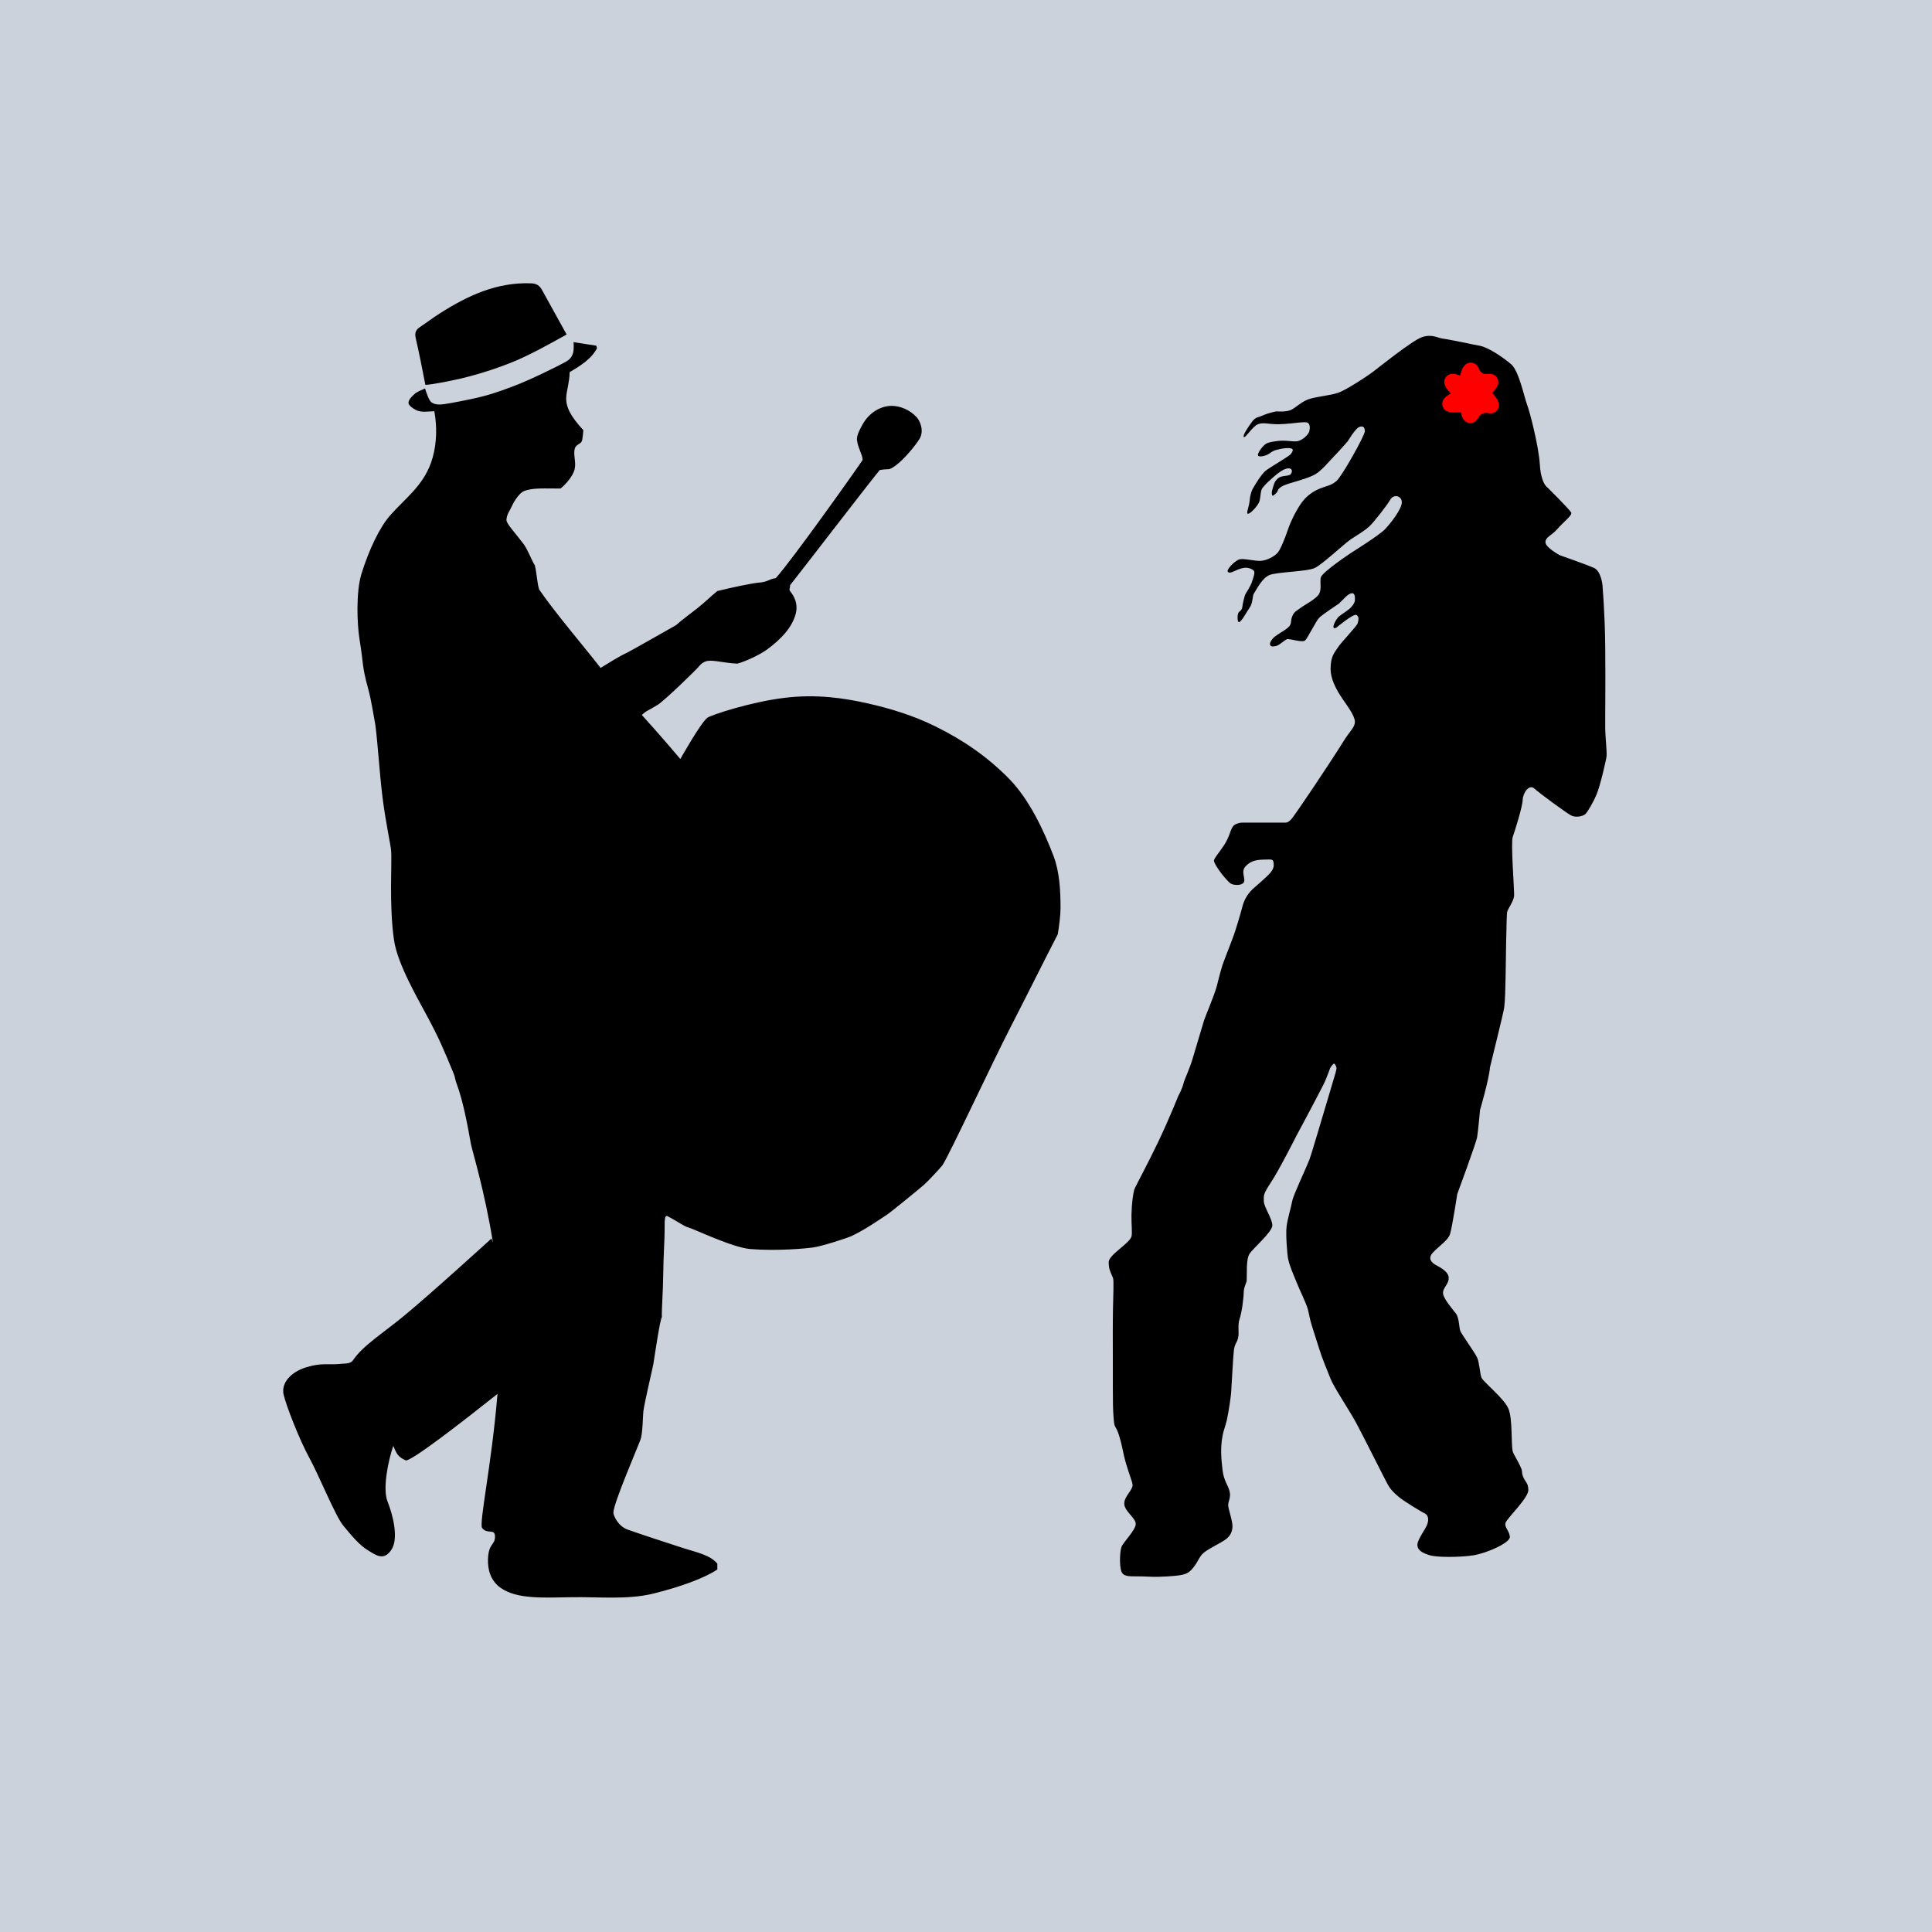
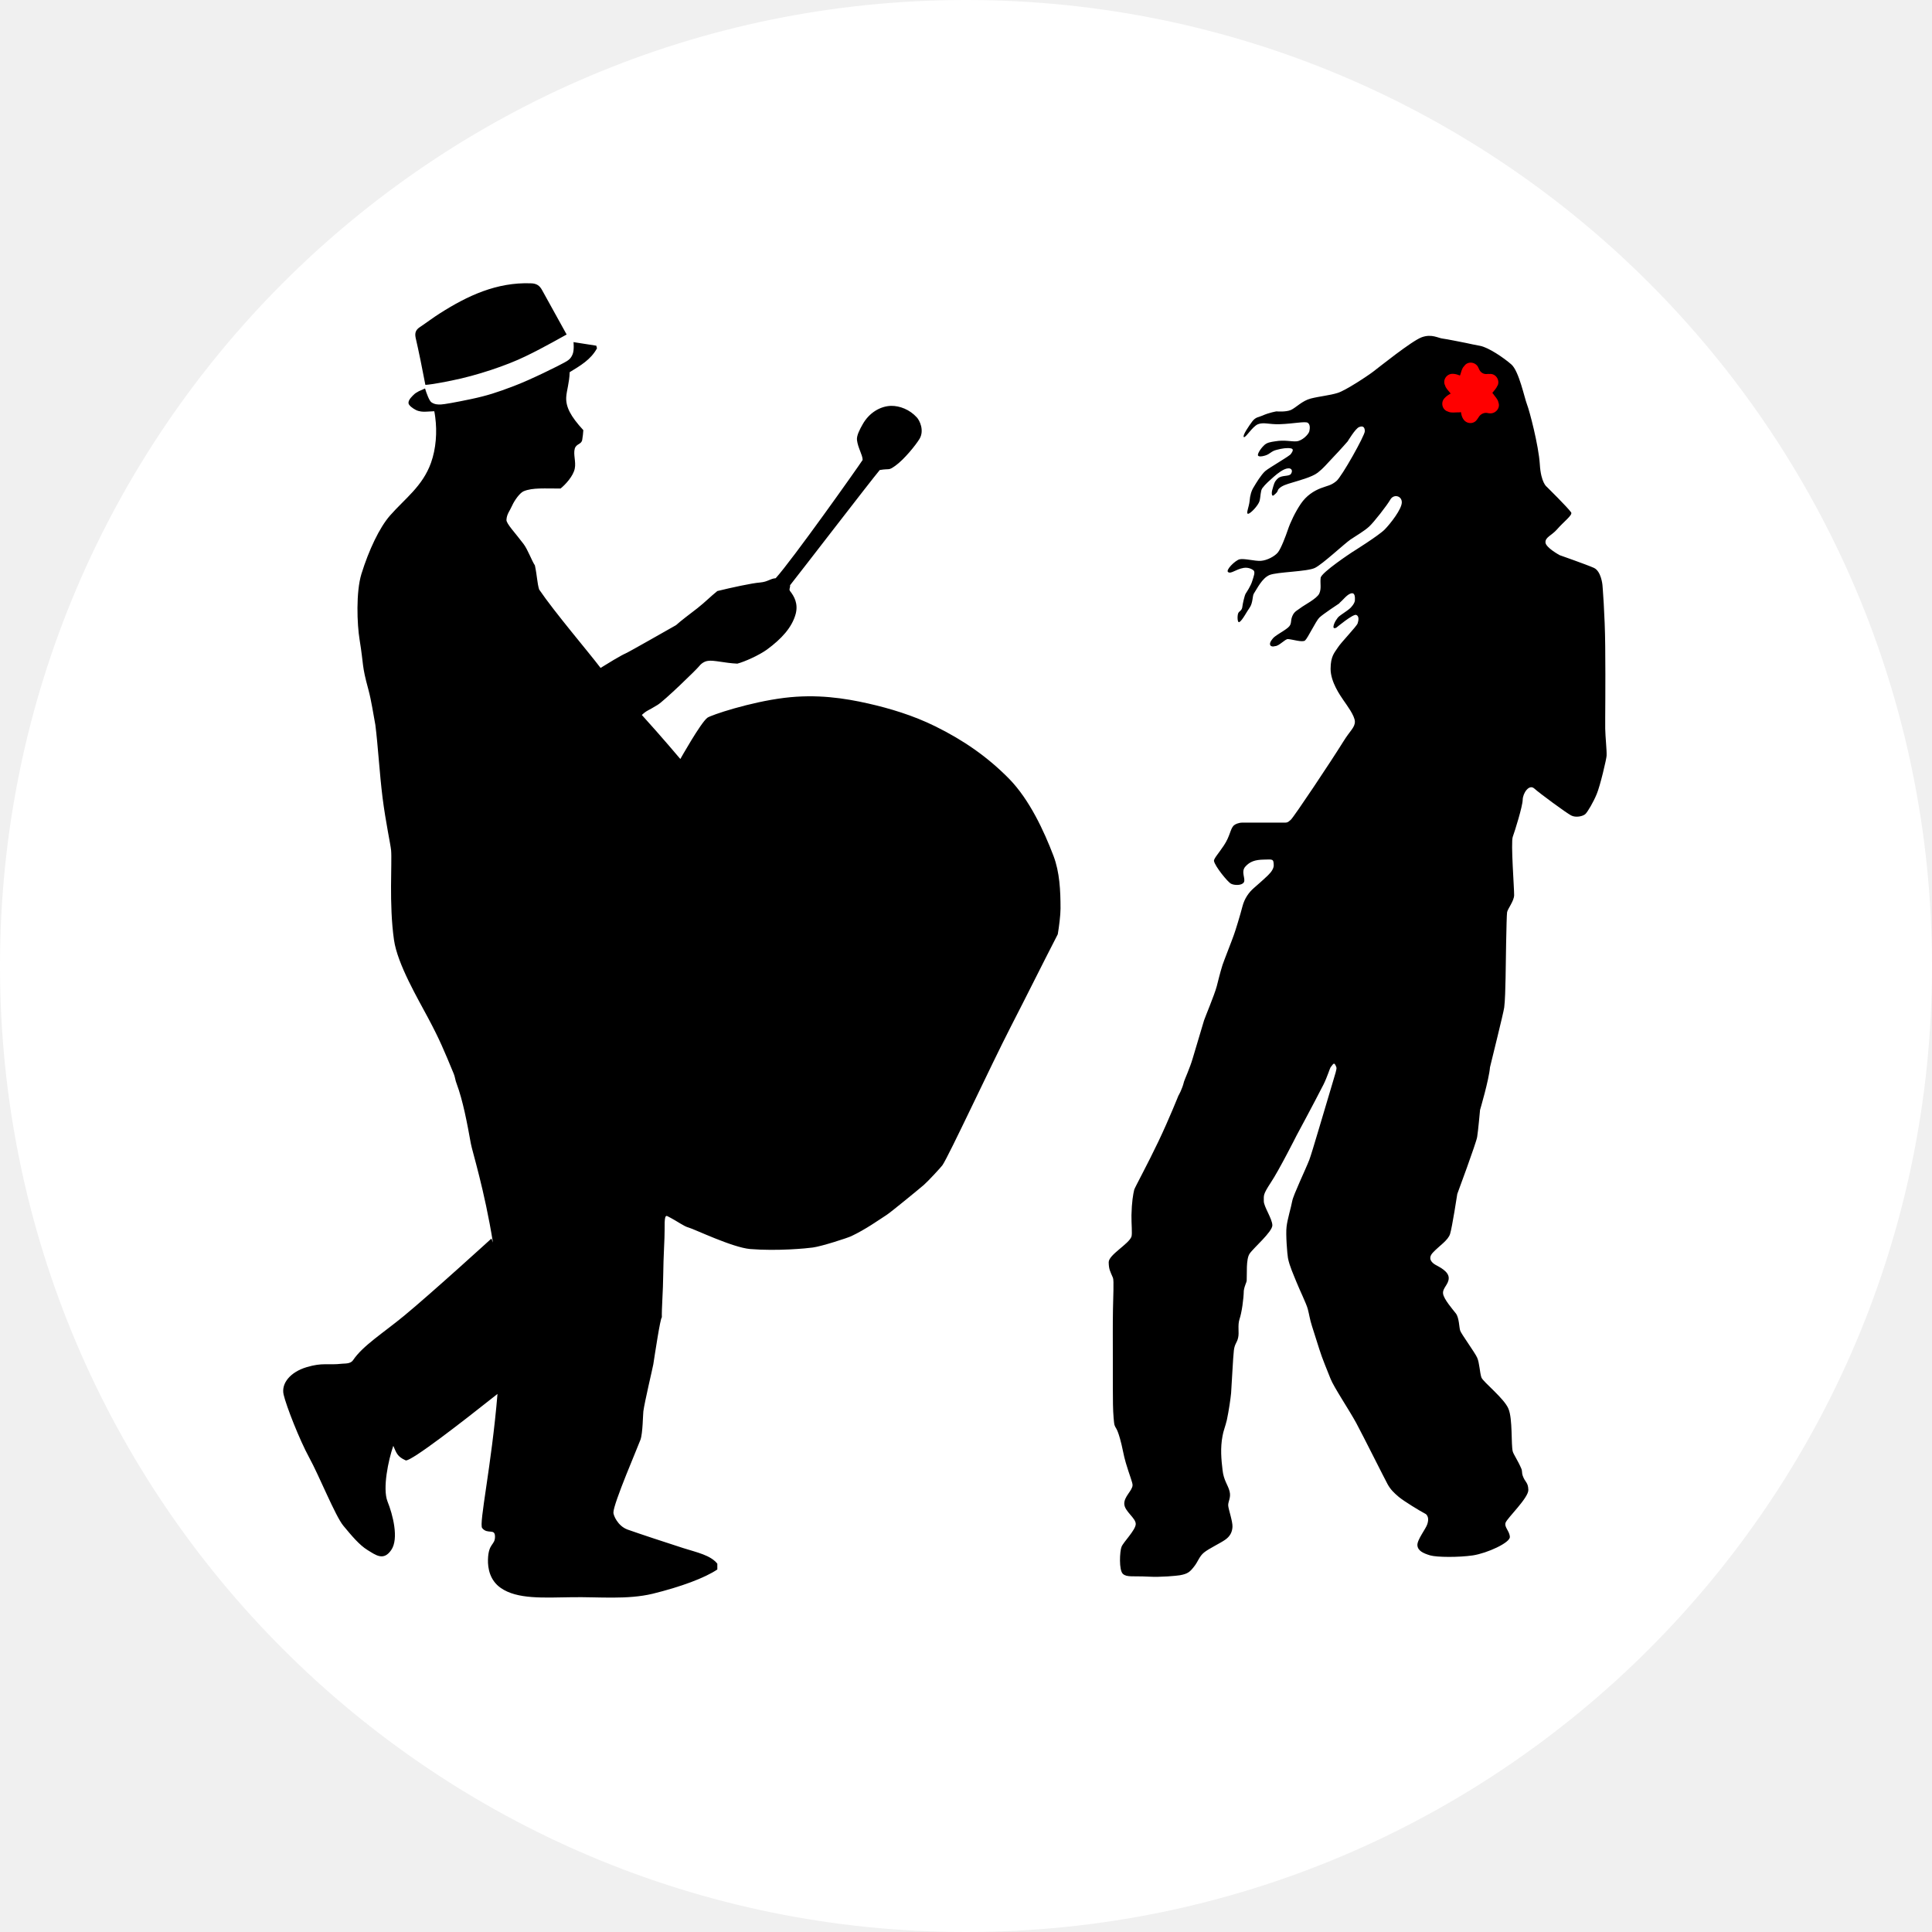
<svg xmlns="http://www.w3.org/2000/svg" fill-rule="evenodd" stroke-linejoin="round" stroke-width="28" viewBox="0 0 14000 14000">
-   <rect width="100%" height="100%" fill="#cbd2dc" />
+   <circle cx="50%" cy="50%" r="50%" fill="white" />
  <path fill="black" d="M11642 5476c0 20-47 221-72 279-24 58-65 128-82 144s-69 28-103 10c-35-18-232-163-268-196-37-32-82 34-83 83-1 48-57 227-72 268s11 379 10 423c-1 43-46 97-51 123-5 27-10 408-11 475-1 66-4 173-10 216s-89 373-103 433c-7 89-72 309-72 309s-14 155-21 196c-6 41-144 413-144 413s-37 241-52 289c-14 47-79 87-123 134-45 46-6 78 20 92 27 15 92 46 93 93s-46 73-41 114c5 40 68 112 93 144 24 32 23 100 31 124 7 23 106 158 123 196 17 37 19 111 31 144 13 33 166 152 196 227 31 74 18 260 31 309 6 22 37 65 62 124 8 19 3 32 10 51 18 51 39 46 41 103 2 58-153 204-165 238-11 33 29 60 31 103 2 42-164 118-268 134-104 15-259 14-309 0-50-15-90-33-93-73s62-120 72-154c11-34 6-57-10-72-51-27-158-93-196-124-38-32-61-55-82-93s-177-350-227-443c-51-94-163-261-186-320s-62-150-82-216c-11-36-34-108-53-167-16-50-20-85-30-122-9-37-61-143-82-196s-51-117-62-175c-5-27-17-173-10-227 6-54 33-141 41-186 8-44 96-227 124-299 19-50 108-357 165-546 23-79 35-110 31-124-17-46-23-22-42 0-5 6-23 67-51 124-74 145-196 371-196 371s-126 250-186 340c-60 91-50 94-51 134s61 127 62 176c0 48-139 166-165 206-27 40-18 148-21 196-1 12-15 33-21 72-1 60-15 160-31 206-15 46-1 96-10 134-8 38-25 43-31 93-6 49-15 243-20 309-4 41-16 126-31 196-11 46-25 78-31 114-17 89-9 171 0 247 8 76 40 109 51 155 12 45-12 74-10 103 2 28 33 115 31 154s-18 69-52 93c-33 24-120 65-154 93-35 28-43 66-73 103-29 37-45 52-103 62-25 4-138 15-226 10-115-6-157 6-186-20-30-27-23-164-10-196 12-33 102-121 103-165s-80-91-83-145 59-97 60-137c1-18-24-77-49-162-16-52-26-121-42-175-24-85-32-71-41-103-2-7-9-74-10-144-1-29-1-174-1-338 0-140-1-238 1-353 1-86 8-207 0-227-20-48-30-60-31-113-1-54 146-132 165-186 7-21-1-94 0-155 2-95 12-152 20-185 5-17 96-183 176-351 78-164 144-330 144-330s27-44 41-103c3-11 43-100 62-165 6-19 67-226 83-278 5-17 76-186 92-247 5-18 24-99 42-155 8-25 72-187 82-217 11-29 47-147 62-206s48-104 83-134c19-17 65-56 103-93 27-26 41-51 41-72-1-49-9-42-72-41s-101 14-134 51c-34 38 5 90-11 114-15 24-69 22-92 10-24-11-118-128-124-165-3-16 35-57 72-113 46-69 45-119 72-145 9-8 34-20 62-20h289c33 0 36 3 62-21 25-24 290-421 380-566 49-80 84-101 84-145-1-44-60-121-83-155s-93-132-93-227c0-94 30-119 52-154 22-36 138-155 144-176 7-21 12-52-10-61-22-10-144 92-144 92s-25 14-21-10c3-23 26-60 41-72 13-11 58-40 72-52 15-11 40-41 42-62 1-21 3-63-31-51-28 9-58 50-78 66-3 4-5 6-5 6s-119 78-144 103-84 149-103 165-90-8-124-10c-21-1-64 51-93 51-34 11-53-12-20-51 15-24 82-56 113-83 31-26 16-45 31-82s38-43 62-62 117-66 134-103 5-74 10-114c5-39 227-185 227-185s194-121 237-165 123-147 124-196-59-63-83-21-119 164-154 196c-36 33-91 64-134 93-44 30-203 179-258 206-55 28-276 29-330 52s-89 98-113 134c-11 16-6 68-31 103-18 24-52 91-73 103-16 11-17-43-10-62s28-17 31-51c1-13 15-79 24-93 4-7 37-54 48-93 11-35 20-58 11-72-4-6-34-27-73-21-59 10-91 45-113 31-22-13 49-84 82-93 34-8 110 14 155 11s101-33 124-62c23-30 55-115 72-165 17-51 53-127 93-186s93-93 144-113c52-20 74-19 114-52 39-32 206-330 206-361 0-30-14-42-42-30-27 11-82 103-82 103s-53 61-103 113c-58 61-71 80-114 114-42 33-141 58-185 72-44 13-72 22-93 41s0 18-41 51c-14 12-18-15-10-41 11-37 13-58 41-82 27-24 78-12 93-31 14-19 10-44-21-41-31 2-76 37-103 61-28 25-61 53-83 83-14 20-11 59-20 93-10 33-66 92-83 92s7-50 11-92c3-42 14-77 31-103 16-27 52-87 82-114 30-26 174-107 186-124 11-16 25-36 0-41-27-5-63 0-104 11-40 10-44 29-82 41-26 8-46 9-52 0-5-10 15-46 42-72 21-23 51-26 82-31 69-12 115 3 155 0s87-49 93-73c5-23 6-49-11-61-17-13-106 7-206 10-78 2-113-16-155 0-41 16-91 103-103 93-11-11 38-82 62-114s51-31 72-41c51-23 103-31 103-31s67 6 104-10c36-16 82-67 144-83s140-23 196-41c56-17 218-124 258-155 40-30 277-221 350-248 74-27 120 7 155 10 20 2 140 26 165 31 25 6 76 16 103 21 62 12 171 86 227 135 55 48 95 243 113 289 18 45 84 296 93 433 8 137 51 165 51 165s153 151 176 185c13 19-54 67-103 124-39 44-84 55-83 93s103 93 103 93 194 68 248 92c53 24 62 124 62 124s18 210 20 443c3 283-1 537 0 598s12 158 10 196zm-3977 1294c-124 241-217 430-341 671-140 272-449 937-495 1003-11 15-102 114-134 142-42 36-241 199-269 217-59 38-152 105-258 155-28 13-212 73-278 82-41 6-256 27-454 11-128-11-404-144-444-155s-70-39-155-83c-17-8-22 8-21 103 1 50-9 194-10 320-1 119-12 250-10 310-11 3-51 271-62 341-5 28-63 272-72 340-3 22-4 159-21 206-17 48-195 459-196 527-1 19 31 98 103 124 105 37 261 88 403 134 101 32 197 51 247 113v42c-90 61-265 126-469 176-184 44-390 22-583 25-208 3-398 16-517-67-78-54-95-140-93-207 4-120 51-101 51-165 0-63-54-13-93-62-25-31 68-452 111-972-266 211-616 482-664 482-63-28-68-54-91-106-36 103-79 309-42 403 38 94 84 270 27 352-56 82-113 36-172 0s-116-105-175-176c-58-70-176-364-247-493-71-130-167-375-186-458-18-82 50-163 167-198s151-13 257-25c24-2 61 1 79-25 71-106 217-196 371-323 200-165 632-559 632-559l11 29c-60-377-152-669-160-717-27-150-57-310-103-434-10-24-11-48-21-72-72-174-102-247-185-403-73-138-223-391-248-567-37-258-13-565-21-650-4-43-39-201-62-382-22-177-33-377-52-526-15-78-28-173-51-258-49-179-32-167-63-358-19-114-27-348 13-478 54-174 131-336 207-423 109-124 236-212 297-382 37-103 45-224 31-330-2-15-4-30-7-44-19 1-39 2-58 3-25 2-53-1-75-12s-55-34-54-52c0-23 26-48 46-66 2-1 4-2 5-4 7-4 15-9 24-14 15-7 31-14 45-20 10 33 30 89 46 100 23 16 47 17 69 16 23-1 99-14 218-39 118-25 188-48 309-94 121-45 337-153 368-171 31-17 46-28 59-59 13-30 7-87 7-87l-1-2c53 8 123 19 166 26 2 6 4 13 5 19-45 83-123 127-198 173-2 77-22 131-25 182-3 69 30 136 124 238-1 22-4 45-8 70-6 35-43 27-54 64-12 42 10 95 0 144-10 54-68 117-103 145-111 1-202-8-268 20-27 12-65 64-83 104-17 39-39 61-41 103-2 27 64 95 124 175 32 43 58 119 82 155 17 79 16 127 31 175 112 165 357 452 445 568 48-30 146-90 181-105 35-16 298-167 366-205 34-31 94-76 155-123 57-45 92-82 144-124 97-24 253-58 310-62 57-5 72-28 113-31 121-134 591-797 630-857 0-37-34-86-41-144-4-32 21-79 41-114 48-86 130-132 206-134 63-1 135 27 186 83 21 22 56 94 21 155-29 48-113 151-176 196-54 38-37 18-113 31-68 81-572 737-650 835 3 15-10 30 0 42 30 38 60 91 41 165-27 100-104 182-207 258-56 41-162 89-216 103-92-4-171-27-213-20-7 1-38 5-66 41-18 23-251 249-299 278-74 46-75 37-114 73 141 155 279 319 279 319s147-262 196-299c26-19 306-113 557-144 235-29 437 2 609 41 154 35 323 85 485 165 201 99 377 219 537 382 146 150 251 376 320 557 45 119 51 252 51 382 0 48-11 134-20 186zm-4622-4400c48-32 95-68 144-99 201-128 412-227 660-218 41 1 63 16 81 49 43 78 116 210 177 320 0 1 1 1 1 2-7 3-166 95-298 158-135 66-355 140-537 176-117 24-168 30-188 31-1-1-1-2-1-2-21-111-48-244-70-339-8-37 2-59 31-78z" />
  <path fill="red" d="M10858 2915c-5-24-25-41-38-61-2-2-4-5-6-7 14-17 29-33 38-54h1c17-41-16-88-60-83h-1c-5-1-9 0-14 0-27 4-51-11-61-37l-6-12v-1c-21-39-77-44-101-7-1 0-1 1-1 1-17 17-20 42-28 64-1 1-1 2-2 3-15-6-30-11-47-12h-1c-44-4-78 40-61 81 1 0 1 1 1 1 6 24 25 40 39 58 1 1 1 2 2 3-16 9-32 19-44 33 0 0-1 0-1 1-30 32-15 87 28 97 0 1 0 1 1 1 22 9 46 4 70 4 7 1 13 0 20-2 3 17 7 33 15 47 0 1 1 1 1 1 21 39 77 43 101 6l1-1c3-4 6-8 9-13 13-24 40-39 67-33 4 1 8 2 13 2 44 5 81-38 65-79z" />
</svg>
